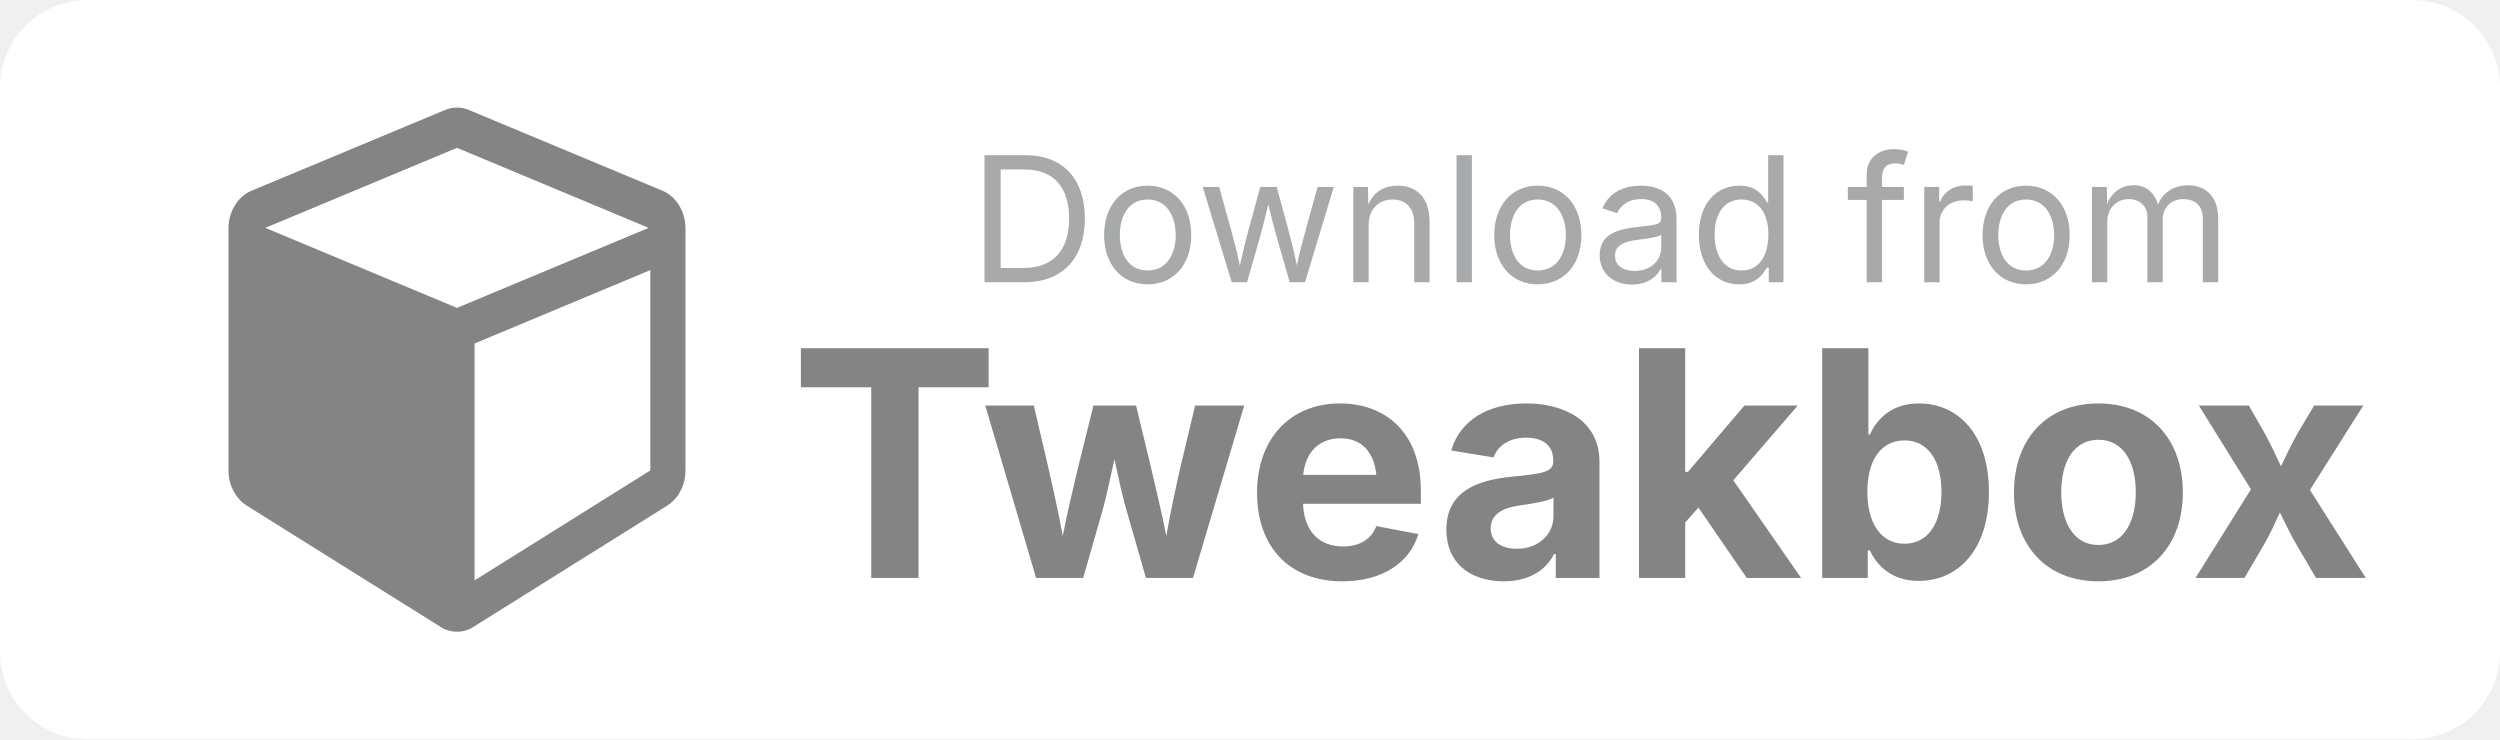
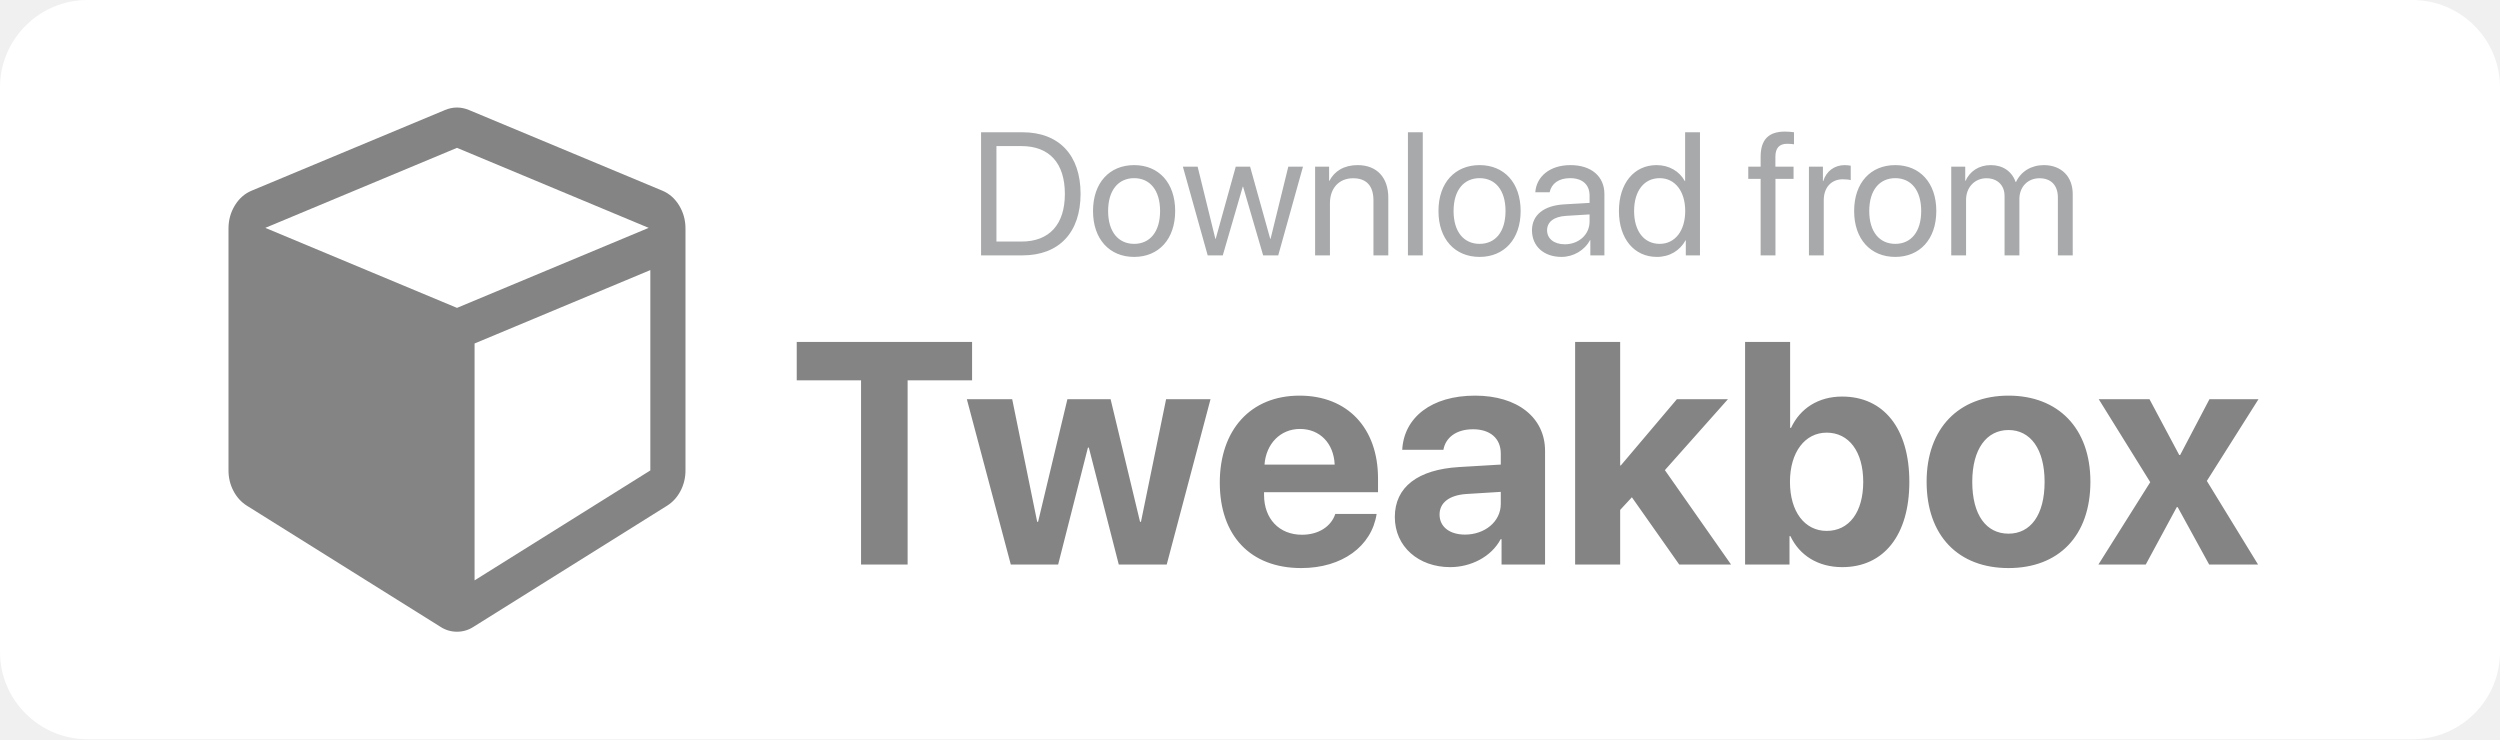
<svg xmlns="http://www.w3.org/2000/svg" width="186px" height="55px" viewBox="0 0 186 55" version="1.1">
  <defs />
  <g id="Page-1" stroke="none" stroke-width="1" fill="none" fill-rule="evenodd">
    <path d="M179.482,55 L6.519,55 C2.925,55 0,52.088 0,48.507 L0,6.5 C0,2.916 2.925,0 6.519,0 L179.481,0 C183.071,0 186,2.916 186,6.5 L186,48.507 C186.003,52.088 183.073,55 179.482,55 Z" id="Button" fill="#FFFFFF" fill-rule="nonzero" />
    <g id="Tweakbox" transform="translate(17, 8)" fill="#848484">
-       <text font-family="SFProDisplay-Bold, SF Pro Display" font-size="23.5" font-weight="bold">
-         <tspan x="41.726" y="35">Tweakbox</tspan>
-       </text>
+       <path d="M50.527,34 L47.062,34 L47.062,20.299 L42.277,20.299 L42.277,17.442 L55.323,17.442 L55.323,20.299 L50.527,20.299 L50.527,34 Z M73.063,21.699 L69.804,34 L66.236,34 L64.01,25.302 L63.941,25.302 L61.726,34 L58.203,34 L54.933,21.699 L58.307,21.699 L60.166,30.822 L60.234,30.822 L62.415,21.699 L65.628,21.699 L67.819,30.822 L67.888,30.822 L69.758,21.699 L73.063,21.699 Z M79.718,23.914 C78.25,23.914 77.194,25.027 77.079,26.564 L82.3,26.564 C82.231,24.992 81.21,23.914 79.718,23.914 Z M82.346,30.236 L85.421,30.236 C85.054,32.646 82.851,34.264 79.81,34.264 C76.024,34.264 73.752,31.843 73.752,27.907 C73.752,23.983 76.047,21.435 79.684,21.435 C83.264,21.435 85.525,23.856 85.525,27.597 L85.525,28.618 L77.045,28.618 L77.045,28.825 C77.045,30.581 78.158,31.785 79.868,31.785 C81.095,31.785 82.036,31.177 82.346,30.236 Z M91.996,31.774 C93.453,31.774 94.658,30.822 94.658,29.49 L94.658,28.595 L92.065,28.756 C90.814,28.848 90.103,29.41 90.103,30.282 C90.103,31.2 90.86,31.774 91.996,31.774 Z M90.895,34.195 C88.554,34.195 86.775,32.68 86.775,30.466 C86.775,28.228 88.496,26.932 91.56,26.748 L94.658,26.564 L94.658,25.75 C94.658,24.602 93.855,23.937 92.593,23.937 C91.342,23.937 90.55,24.556 90.39,25.463 L87.326,25.463 C87.452,23.076 89.483,21.435 92.742,21.435 C95.898,21.435 97.952,23.065 97.952,25.543 L97.952,34 L94.716,34 L94.716,32.118 L94.647,32.118 C93.958,33.426 92.432,34.195 90.895,34.195 Z M103.586,26.633 L107.762,21.699 L111.56,21.699 L106.867,26.978 L111.79,34 L107.934,34 L104.412,28.997 L103.54,29.938 L103.54,34 L100.189,34 L100.189,17.442 L103.54,17.442 L103.54,26.633 L103.586,26.633 Z M120.063,34.195 C118.262,34.195 116.885,33.323 116.208,31.889 L116.139,31.889 L116.139,34 L112.834,34 L112.834,17.442 L116.185,17.442 L116.185,23.833 L116.254,23.833 C116.931,22.376 118.296,21.504 120.052,21.504 C123.15,21.504 125.055,23.879 125.055,27.85 C125.055,31.808 123.161,34.195 120.063,34.195 Z M118.904,24.189 C117.286,24.189 116.173,25.646 116.173,27.85 C116.173,30.076 117.275,31.499 118.904,31.499 C120.579,31.499 121.624,30.099 121.624,27.85 C121.624,25.612 120.568,24.189 118.904,24.189 Z M132.433,34.264 C128.715,34.264 126.34,31.877 126.34,27.838 C126.34,23.856 128.749,21.435 132.433,21.435 C136.116,21.435 138.526,23.845 138.526,27.838 C138.526,31.889 136.151,34.264 132.433,34.264 Z M132.433,31.705 C134.074,31.705 135.118,30.317 135.118,27.85 C135.118,25.406 134.062,23.994 132.433,23.994 C130.803,23.994 129.736,25.406 129.736,27.85 C129.736,30.317 130.78,31.705 132.433,31.705 Z M145.02,29.731 L144.952,29.731 L142.645,34 L139.122,34 L142.978,27.873 L139.145,21.699 L142.921,21.699 L145.135,25.853 L145.204,25.853 L147.384,21.699 L151.033,21.699 L147.189,27.781 L150.999,34 L147.361,34 L145.02,29.731 Z" />
      <path d="M18.308,35.18 L31.385,27 L31.385,12.094 L18.308,17.555 L18.308,35.18 Z M17,14.906 L31.262,8.953 L17,3 L2.738,8.953 L17,14.906 Z M34,9 L34,27 C34,27.547 33.877,28.055 33.632,28.523 C33.387,28.992 33.053,29.359 32.631,29.625 L18.246,38.625 C17.865,38.875 17.45,39 17,39 C16.55,39 16.135,38.875 15.754,38.625 L1.369,29.625 C0.947,29.359 0.613,28.992 0.368,28.523 C0.123,28.055 0,27.547 0,27 L0,9 C0,8.375 0.157,7.805 0.47,7.289 C0.783,6.773 1.199,6.406 1.716,6.188 L16.101,0.188 C16.401,0.062 16.7,0 17,0 C17.3,0 17.599,0.062 17.899,0.188 L32.284,6.188 C32.801,6.406 33.217,6.773 33.53,7.289 C33.843,7.805 34,8.375 34,9 Z" fill-rule="nonzero" />
    </g>
-     <text id="Download-from" font-family="SFProDisplay-Regular, SF Pro Display" font-size="13" font-weight="normal" fill="#A7A9AB">
-       <tspan x="72.104" y="21">Download from</tspan>
-     </text>
+     <path d="M72.992,9.84 L76.071,9.84 C78.788,9.84 80.394,11.535 80.394,14.417 C80.394,17.305 78.794,19 76.071,19 L72.992,19 L72.992,9.84 Z M74.135,10.869 L74.135,17.972 L75.995,17.972 C78.071,17.972 79.226,16.702 79.226,14.43 C79.226,12.138 78.077,10.869 75.995,10.869 L74.135,10.869 Z M84.38,19.114 C82.552,19.114 81.321,17.8 81.321,15.699 C81.321,13.592 82.552,12.284 84.38,12.284 C86.202,12.284 87.433,13.592 87.433,15.699 C87.433,17.8 86.202,19.114 84.38,19.114 Z M84.38,18.143 C85.548,18.143 86.31,17.254 86.31,15.699 C86.31,14.144 85.548,13.255 84.38,13.255 C83.212,13.255 82.444,14.144 82.444,15.699 C82.444,17.254 83.212,18.143 84.38,18.143 Z M96.942,12.398 L95.101,19 L93.978,19 L92.486,13.89 L92.461,13.89 L90.975,19 L89.852,19 L88.005,12.398 L89.103,12.398 L90.423,17.769 L90.448,17.769 L91.94,12.398 L93.007,12.398 L94.505,17.769 L94.53,17.769 L95.85,12.398 L96.942,12.398 Z M97.844,19 L97.844,12.398 L98.885,12.398 L98.885,13.452 L98.91,13.452 C99.278,12.741 99.983,12.284 101.005,12.284 C102.452,12.284 103.29,13.217 103.29,14.715 L103.29,19 L102.185,19 L102.185,14.912 C102.185,13.846 101.684,13.262 100.668,13.262 C99.627,13.262 98.948,13.998 98.948,15.115 L98.948,19 L97.844,19 Z M104.75,19 L104.75,9.84 L105.854,9.84 L105.854,19 L104.75,19 Z M110.082,19.114 C108.254,19.114 107.022,17.8 107.022,15.699 C107.022,13.592 108.254,12.284 110.082,12.284 C111.904,12.284 113.135,13.592 113.135,15.699 C113.135,17.8 111.904,19.114 110.082,19.114 Z M110.082,18.143 C111.25,18.143 112.011,17.254 112.011,15.699 C112.011,14.144 111.25,13.255 110.082,13.255 C108.914,13.255 108.146,14.144 108.146,15.699 C108.146,17.254 108.914,18.143 110.082,18.143 Z M116.423,18.175 C117.464,18.175 118.264,17.445 118.264,16.493 L118.264,15.953 L116.499,16.061 C115.611,16.118 115.103,16.512 115.103,17.134 C115.103,17.762 115.63,18.175 116.423,18.175 Z M116.176,19.114 C114.862,19.114 113.979,18.321 113.979,17.134 C113.979,16.004 114.849,15.293 116.372,15.204 L118.264,15.096 L118.264,14.544 C118.264,13.738 117.731,13.255 116.817,13.255 C115.966,13.255 115.433,13.655 115.293,14.303 L114.227,14.303 C114.303,13.16 115.281,12.284 116.842,12.284 C118.391,12.284 119.368,13.122 119.368,14.436 L119.368,19 L118.321,19 L118.321,17.864 L118.296,17.864 C117.902,18.619 117.064,19.114 116.176,19.114 Z M123.272,19.114 C121.59,19.114 120.448,17.769 120.448,15.699 C120.448,13.63 121.584,12.284 123.247,12.284 C124.193,12.284 124.954,12.748 125.348,13.471 L125.373,13.471 L125.373,9.84 L126.478,9.84 L126.478,19 L125.424,19 L125.424,17.883 L125.405,17.883 C124.98,18.645 124.224,19.114 123.272,19.114 Z M123.482,13.255 C122.314,13.255 121.577,14.208 121.577,15.699 C121.577,17.197 122.314,18.143 123.482,18.143 C124.618,18.143 125.38,17.178 125.38,15.699 C125.38,14.227 124.618,13.255 123.482,13.255 Z M130.991,19 L130.991,13.306 L130.071,13.306 L130.071,12.398 L130.991,12.398 L130.991,11.662 C130.991,10.393 131.581,9.79 132.8,9.79 C133.048,9.79 133.314,9.815 133.473,9.84 L133.473,10.735 C133.34,10.716 133.156,10.697 132.971,10.697 C132.375,10.697 132.089,11.015 132.089,11.668 L132.089,12.398 L133.441,12.398 L133.441,13.306 L132.095,13.306 L132.095,19 L130.991,19 Z M134.584,19 L134.584,12.398 L135.625,12.398 L135.625,13.478 L135.65,13.478 C135.866,12.748 136.475,12.284 137.25,12.284 C137.44,12.284 137.605,12.316 137.694,12.329 L137.694,13.401 C137.605,13.37 137.37,13.338 137.104,13.338 C136.247,13.338 135.688,13.954 135.688,14.887 L135.688,19 L134.584,19 Z M141.008,19.114 C139.179,19.114 137.948,17.8 137.948,15.699 C137.948,13.592 139.179,12.284 141.008,12.284 C142.829,12.284 144.061,13.592 144.061,15.699 C144.061,17.8 142.829,19.114 141.008,19.114 Z M141.008,18.143 C142.176,18.143 142.937,17.254 142.937,15.699 C142.937,14.144 142.176,13.255 141.008,13.255 C139.84,13.255 139.072,14.144 139.072,15.699 C139.072,17.254 139.84,18.143 141.008,18.143 Z M145.172,19 L145.172,12.398 L146.213,12.398 L146.213,13.452 L146.238,13.452 C146.549,12.754 147.222,12.284 148.111,12.284 C149.012,12.284 149.678,12.741 149.964,13.541 L149.99,13.541 C150.358,12.754 151.132,12.284 152.059,12.284 C153.366,12.284 154.211,13.135 154.211,14.442 L154.211,19 L153.106,19 L153.106,14.696 C153.106,13.795 152.605,13.262 151.735,13.262 C150.859,13.262 150.243,13.909 150.243,14.804 L150.243,19 L149.139,19 L149.139,14.576 C149.139,13.782 148.606,13.262 147.787,13.262 C146.911,13.262 146.276,13.947 146.276,14.861 L146.276,19 L145.172,19 Z" id="Download-from" fill="#A7A9AB" />
  </g>
</svg>
